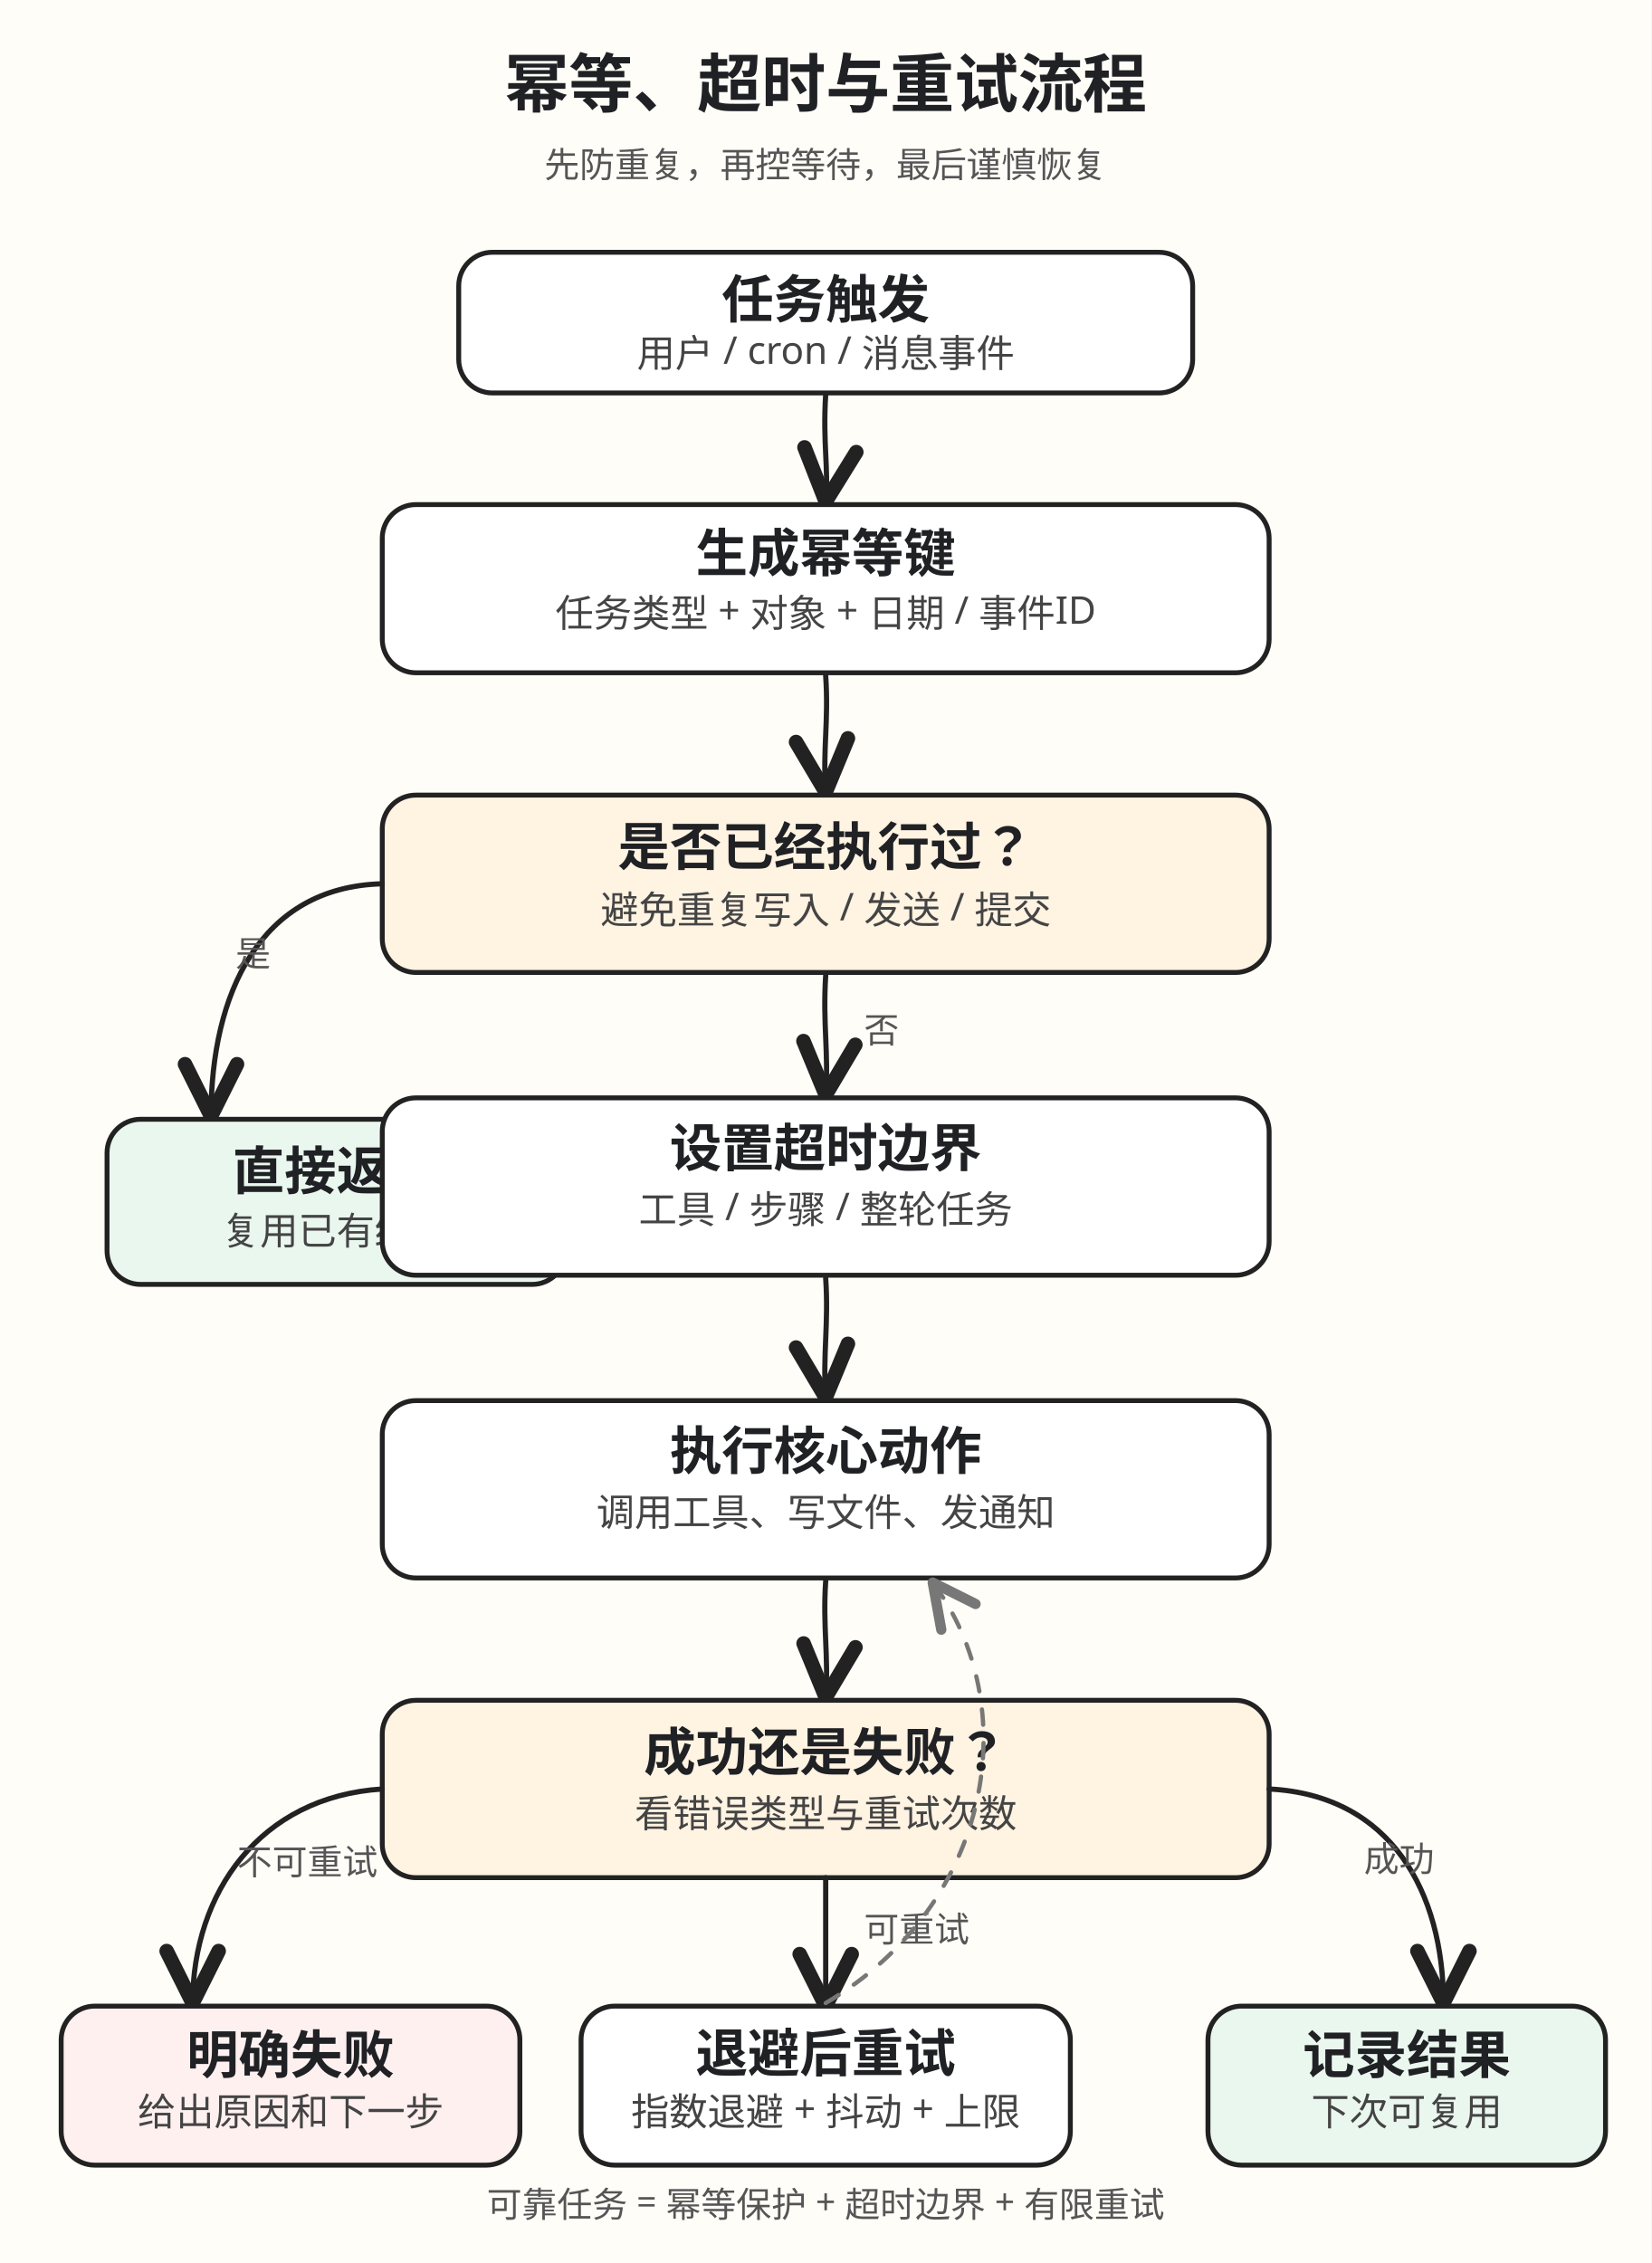
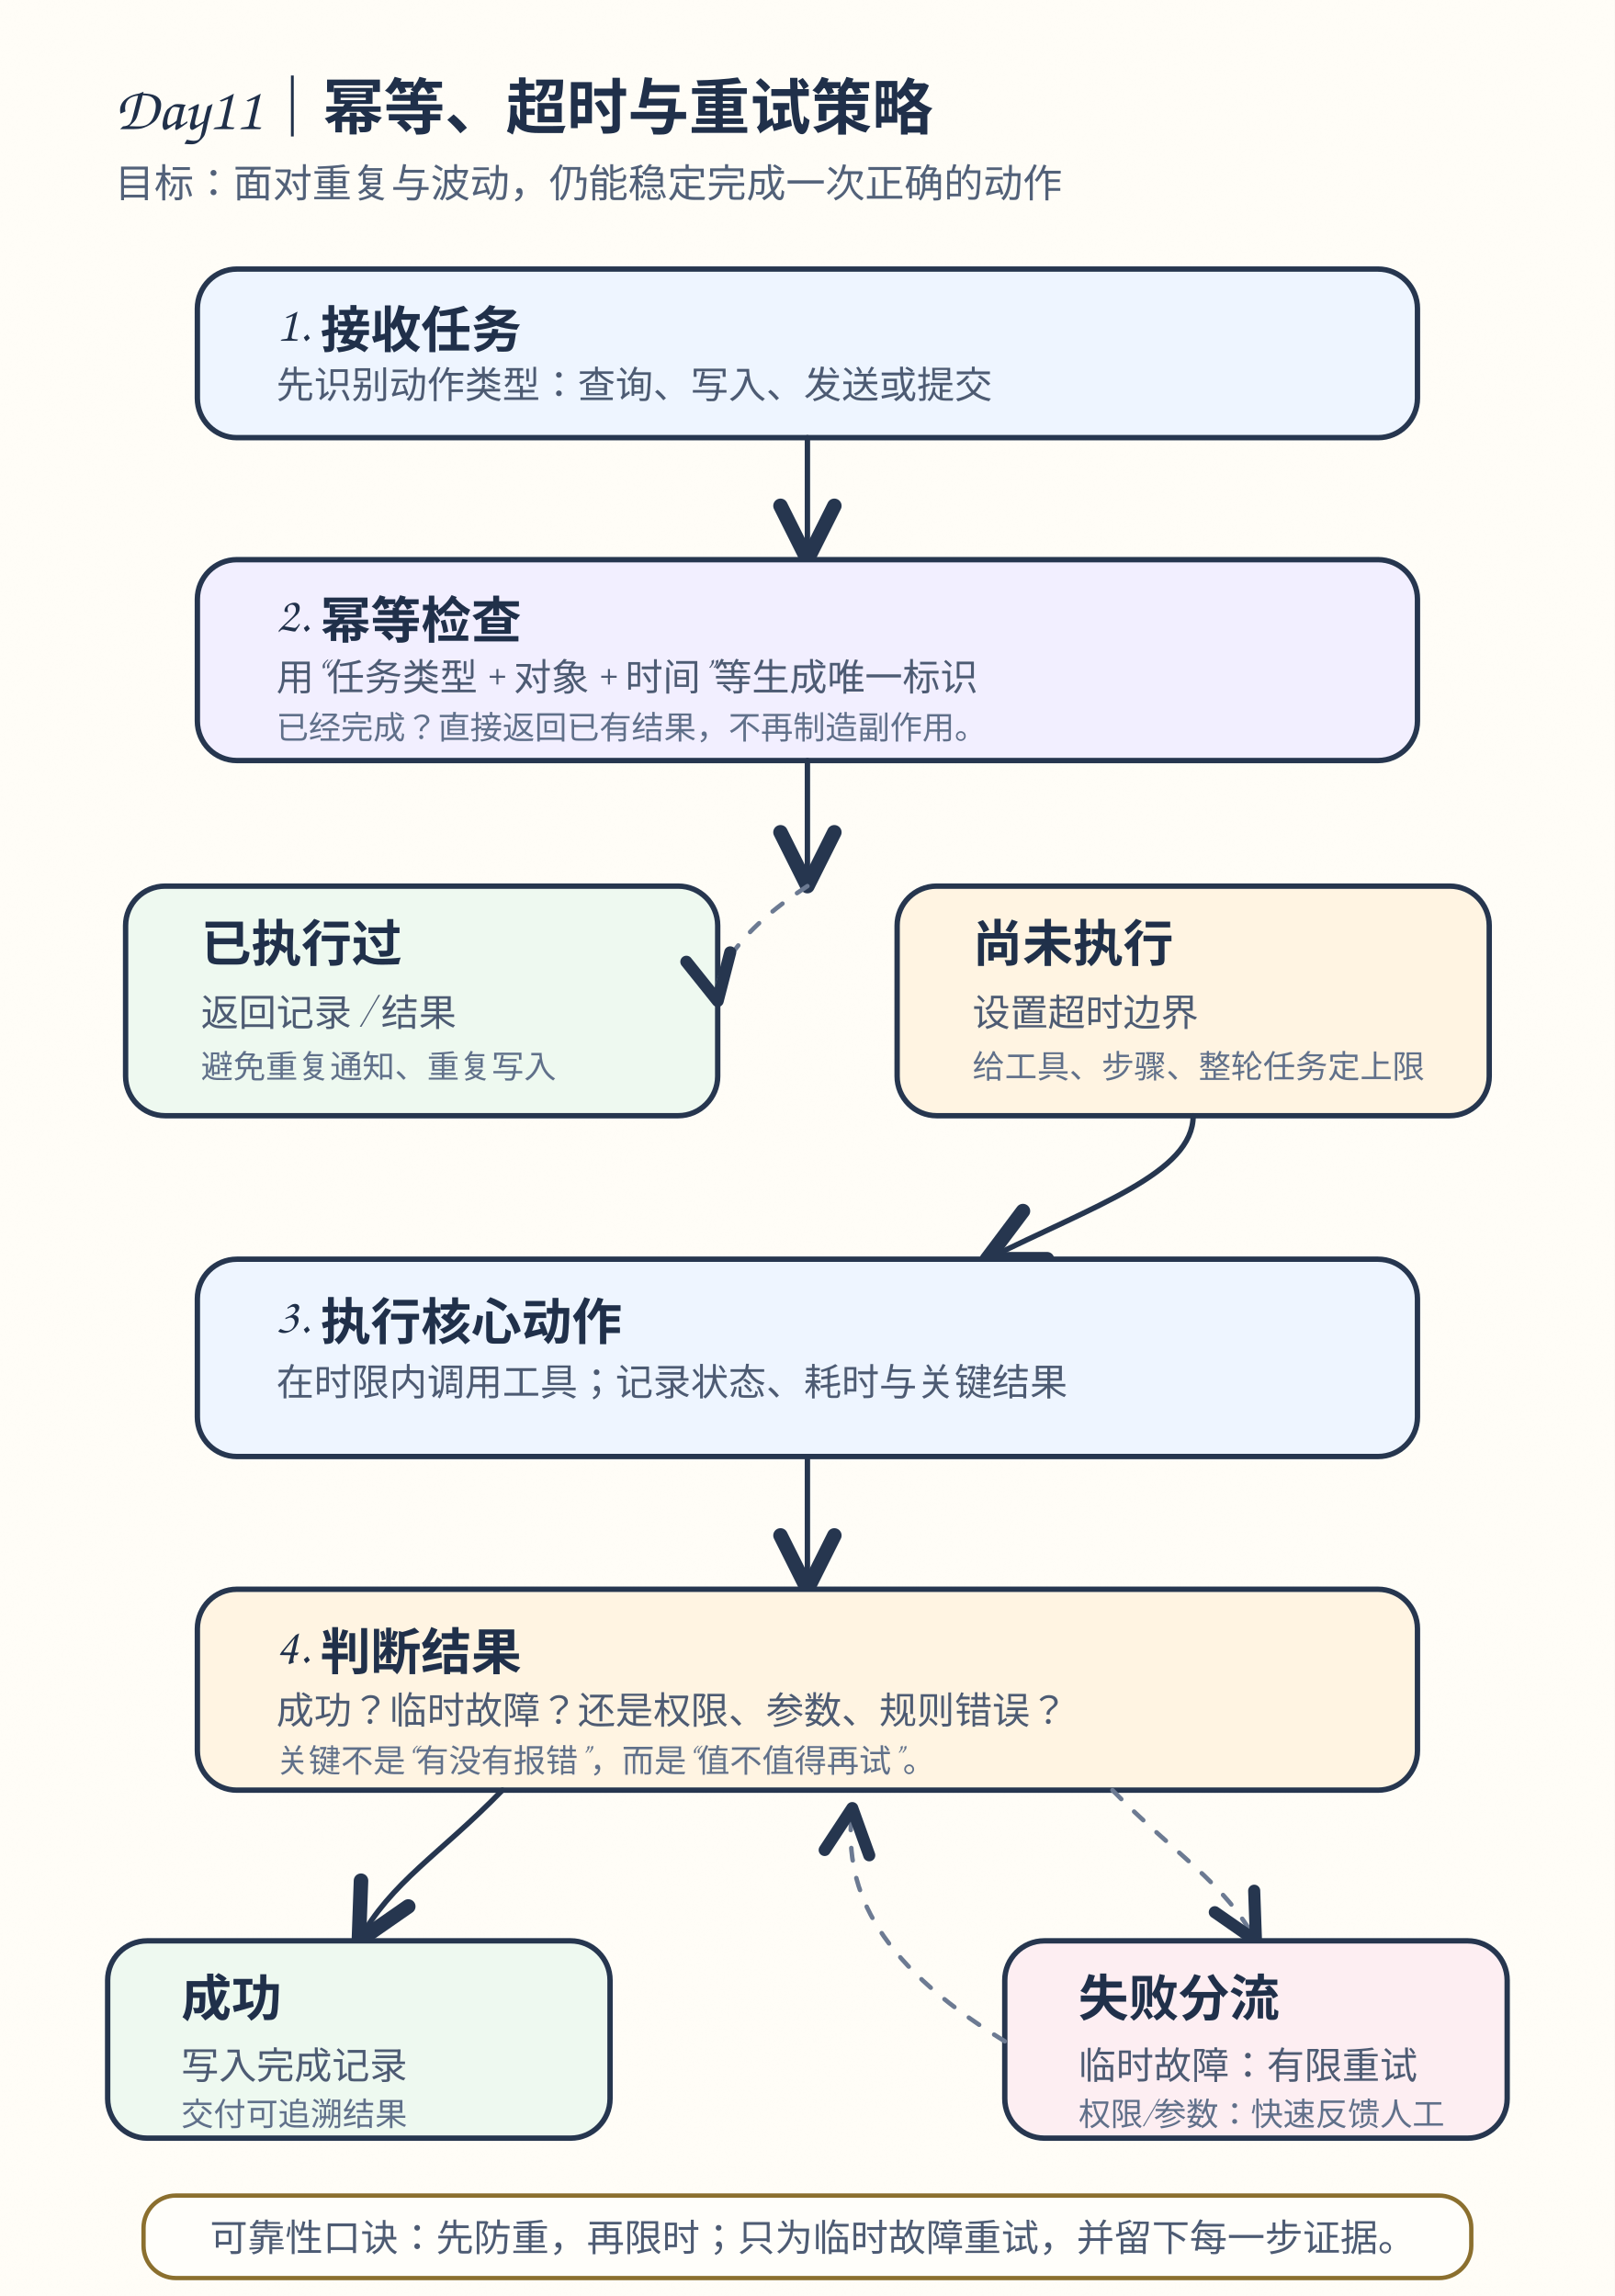
- <svg xmlns="http://www.w3.org/2000/svg" width="1080" height="1480" viewBox="0 0 1080 1480">
+ <svg xmlns="http://www.w3.org/2000/svg" width="900" height="1280" viewBox="0 0 900 1280">
  <defs>
+     <marker id="arrow" markerWidth="14" markerHeight="14" refX="12" refY="7" orient="auto" markerUnits="strokeWidth">
+       <path d="M2,2 L12,7 L2,12" fill="none" stroke="#26364f" stroke-width="2.7" stroke-linecap="round" stroke-linejoin="round" />
+     </marker>
+     <filter id="paper">
+       <feTurbulence type="fractalNoise" baseFrequency="0.8" numOctaves="2" stitchTiles="stitch" />
+       <feColorMatrix type="saturate" values="0" />
+       <feComponentTransfer>
+         <feFuncA type="table" tableValues="0 0 0.02 0.04" />
+       </feComponentTransfer>
+     </filter>
    <style>
-       .bg { fill: #fffdf8; }
-       .box { fill: #ffffff; stroke: #222; stroke-width: 3.2; rx: 22; ry: 22; }
-       .warn { fill: #fff3e2; stroke: #222; stroke-width: 3.2; rx: 22; ry: 22; }
-       .ok { fill: #eaf7ef; stroke: #222; stroke-width: 3.2; rx: 22; ry: 22; }
-       .fail { fill: #fff0f0; stroke: #222; stroke-width: 3.2; rx: 22; ry: 22; }
-       .text { font-family: "HanziPen SC", "Hannotate SC", "KaiTi", "STKaiti", "PingFang SC", sans-serif; fill: #202124; font-size: 34px; font-weight: 600; }
-       .small { font-family: "HanziPen SC", "Hannotate SC", "KaiTi", "STKaiti", "PingFang SC", sans-serif; fill: #444; font-size: 25px; }
-       .note { font-family: "HanziPen SC", "Hannotate SC", "KaiTi", "STKaiti", "PingFang SC", sans-serif; fill: #555; font-size: 23px; }
-       .arrow { fill: none; stroke: #222; stroke-width: 3.4; stroke-linecap: round; stroke-linejoin: round; marker-end: url(#arrowHead); }
-       .dashed { fill: none; stroke: #777; stroke-width: 2.8; stroke-linecap: round; stroke-dasharray: 10 12; marker-end: url(#arrowHeadGray); }
+       .bg { fill:#fffdf7; } .grain { opacity:.15; filter:url(#paper); }
+       .title { font-family:'HanziPen SC','Hannotate SC','KaiTi','STKaiti','PingFang SC',cursive; font-size:34px; fill:#20304a; font-weight:600; }
+       .subtitle { font-family:'HanziPen SC','Hannotate SC','KaiTi','STKaiti','PingFang SC',cursive; font-size:22px; fill:#526179; }
+       .label { font-family:'HanziPen SC','Hannotate SC','KaiTi','STKaiti','PingFang SC',cursive; font-size:28px; fill:#20304a; font-weight:600; }
+       .small { font-family:'HanziPen SC','Hannotate SC','KaiTi','STKaiti','PingFang SC',cursive; font-size:21px; fill:#4d5b73; }
+       .tiny { font-family:'HanziPen SC','Hannotate SC','KaiTi','STKaiti','PingFang SC',cursive; font-size:18px; fill:#60708a; }
+       .box { fill:#fffefa; stroke:#26364f; stroke-width:3; stroke-linecap:round; stroke-linejoin:round; }
+       .blue { fill:#eef5ff; } .green { fill:#eef9f0; } .orange { fill:#fff4e2; } .red { fill:#fdeef2; } .purple { fill:#f2efff; }
+       .line { fill:none; stroke:#26364f; stroke-width:3; stroke-linecap:round; stroke-linejoin:round; marker-end:url(#arrow); }
+       .soft { fill:none; stroke:#6c7a92; stroke-width:2.5; stroke-linecap:round; stroke-linejoin:round; stroke-dasharray:7 10; marker-end:url(#arrow); }
+       .note { fill:#fffefa; stroke:#8b6f2e; stroke-width:2.4; stroke-linecap:round; stroke-linejoin:round; }
    </style>
-     <marker id="arrowHead" markerWidth="14" markerHeight="14" refX="12" refY="7" orient="auto">
-       <path d="M2,2 L12,7 L2,12" fill="none" stroke="#222" stroke-width="2.8" stroke-linecap="round" stroke-linejoin="round" />
-     </marker>
-     <marker id="arrowHeadGray" markerWidth="14" markerHeight="14" refX="12" refY="7" orient="auto">
-       <path d="M2,2 L12,7 L2,12" fill="none" stroke="#777" stroke-width="2.4" stroke-linecap="round" stroke-linejoin="round" />
-     </marker>
  </defs>
-   <rect class="bg" width="1080" height="1480" />
-   <text x="540" y="70" text-anchor="middle" class="text" style="font-size:42px;">幂等、超时与重试流程</text>
-   <text x="540" y="116" text-anchor="middle" class="note">先防重复，再控等待，最后谨慎恢复</text>
-   <rect x="300" y="165" width="480" height="92" class="box" />
-   <text x="540" y="208" text-anchor="middle" class="text">任务触发</text>
-   <text x="540" y="240" text-anchor="middle" class="small">用户 / cron / 消息事件</text>
-   <path d="M540 258 C538 290, 542 306, 540 328" class="arrow" />
-   <rect x="250" y="330" width="580" height="110" class="box" />
-   <text x="540" y="374" text-anchor="middle" class="text">生成幂等键</text>
-   <text x="540" y="410" text-anchor="middle" class="small">任务类型 + 对象 + 日期 / 事件ID</text>
-   <path d="M540 442 C542 472, 538 490, 540 518" class="arrow" />
-   <rect x="250" y="520" width="580" height="116" class="warn" />
-   <text x="540" y="566" text-anchor="middle" class="text">是否已经执行过？</text>
-   <text x="540" y="604" text-anchor="middle" class="small">避免重复写入 / 发送 / 提交</text>
-   <path d="M250 578 C170 580, 138 650, 138 730" class="arrow" />
-   <text x="154" y="632" class="note">是</text>
-   <rect x="70" y="732" width="300" height="108" class="ok" />
-   <text x="220" y="778" text-anchor="middle" class="text">直接返回</text>
-   <text x="220" y="814" text-anchor="middle" class="small">复用已有结果</text>
-   <path d="M540 638 C538 670, 542 688, 540 716" class="arrow" />
-   <text x="565" y="682" class="note">否</text>
-   <rect x="250" y="718" width="580" height="116" class="box" />
-   <text x="540" y="763" text-anchor="middle" class="text">设置超时边界</text>
-   <text x="540" y="800" text-anchor="middle" class="small">工具 / 步骤 / 整轮任务</text>
-   <path d="M540 836 C542 866, 538 886, 540 914" class="arrow" />
-   <rect x="250" y="916" width="580" height="116" class="box" />
-   <text x="540" y="961" text-anchor="middle" class="text">执行核心动作</text>
-   <text x="540" y="998" text-anchor="middle" class="small">调用工具、写文件、发通知</text>
-   <path d="M540 1034 C538 1064, 542 1083, 540 1110" class="arrow" />
-   <rect x="250" y="1112" width="580" height="116" class="warn" />
-   <text x="540" y="1158" text-anchor="middle" class="text">成功还是失败？</text>
-   <text x="540" y="1195" text-anchor="middle" class="small">看错误类型与重试次数</text>
-   <path d="M830 1170 C910 1174, 944 1238, 944 1310" class="arrow" />
-   <text x="892" y="1224" class="note">成功</text>
-   <rect x="790" y="1312" width="260" height="104" class="ok" />
-   <text x="920" y="1356" text-anchor="middle" class="text">记录结果</text>
-   <text x="920" y="1390" text-anchor="middle" class="small">下次可复用</text>
-   <path d="M250 1170 C170 1175, 126 1238, 126 1310" class="arrow" />
-   <text x="155" y="1226" class="note">不可重试</text>
-   <rect x="40" y="1312" width="300" height="104" class="fail" />
-   <text x="190" y="1356" text-anchor="middle" class="text">明确失败</text>
-   <text x="190" y="1390" text-anchor="middle" class="small">给出原因和下一步</text>
-   <path d="M540 1228 C540 1264, 540 1284, 540 1312" class="arrow" />
-   <text x="565" y="1270" class="note">可重试</text>
-   <rect x="380" y="1312" width="320" height="104" class="box" />
-   <text x="540" y="1355" text-anchor="middle" class="text">退避后重试</text>
-   <text x="540" y="1390" text-anchor="middle" class="small">指数退避 + 抖动 + 上限</text>
-   <path d="M540 1310 C650 1245, 670 1115, 610 1035" class="dashed" />
-   <text x="540" y="1450" text-anchor="middle" class="note">可靠任务 = 幂等保护 + 超时边界 + 有限重试</text>
+   <rect width="900" height="1280" class="bg" />
+   <rect width="900" height="1280" class="grain" />
+   <text x="64" y="72" class="title">Day11｜幂等、超时与重试策略</text>
+   <text x="64" y="110" class="subtitle">目标：面对重复与波动，仍能稳定完成一次正确的动作</text>
+   <rect x="110" y="150" rx="22" ry="22" width="680" height="94" class="box blue" />
+   <text x="154" y="190" class="label">1. 接收任务</text>
+   <text x="154" y="222" class="small">先识别动作类型：查询、写入、发送或提交</text>
+   <path d="M450 244 C450 272,450 285,450 312" class="line" />
+   <rect x="110" y="312" rx="22" ry="22" width="680" height="112" class="box purple" />
+   <text x="154" y="352" class="label">2. 幂等检查</text>
+   <text x="154" y="385" class="small">用“任务类型 + 对象 + 时间”等生成唯一标识</text>
+   <text x="154" y="412" class="tiny">已经完成？直接返回已有结果，不再制造副作用。</text>
+   <path d="M450 424 C450 452,450 467,450 494" class="line" />
+   <rect x="70" y="494" rx="22" ry="22" width="330" height="128" class="box green" />
+   <text x="112" y="536" class="label">已执行过</text>
+   <text x="112" y="572" class="small">返回记录 / 结果</text>
+   <text x="112" y="601" class="tiny">避免重复通知、重复写入</text>
+   <rect x="500" y="494" rx="22" ry="22" width="330" height="128" class="box orange" />
+   <text x="542" y="536" class="label">尚未执行</text>
+   <text x="542" y="572" class="small">设置超时边界</text>
+   <text x="542" y="601" class="tiny">给工具、步骤、整轮任务定上限</text>
+   <path d="M450 494 C410 520,397 544,400 558" class="soft" />
+   <path d="M665 622 C665 654,610 672,550 702" class="line" />
+   <rect x="110" y="702" rx="22" ry="22" width="680" height="110" class="box blue" />
+   <text x="154" y="743" class="label">3. 执行核心动作</text>
+   <text x="154" y="778" class="small">在时限内调用工具；记录状态、耗时与关键结果</text>
+   <path d="M450 812 C450 842,450 858,450 886" class="line" />
+   <rect x="110" y="886" rx="22" ry="22" width="680" height="112" class="box orange" />
+   <text x="154" y="927" class="label">4. 判断结果</text>
+   <text x="154" y="961" class="small">成功？临时故障？还是权限、参数、规则错误？</text>
+   <text x="154" y="988" class="tiny">关键不是“有没有报错”，而是“值不值得再试”。</text>
+   <path d="M280 998 C245 1034,218 1049,200 1082" class="line" />
+   <path d="M620 998 C655 1034,682 1049,700 1082" class="soft" />
+   <rect x="60" y="1082" rx="22" ry="22" width="280" height="110" class="box green" />
+   <text x="101" y="1124" class="label">成功</text>
+   <text x="101" y="1159" class="small">写入完成记录</text>
+   <text x="101" y="1185" class="tiny">交付可追溯结果</text>
+   <rect x="560" y="1082" rx="22" ry="22" width="280" height="110" class="box red" />
+   <text x="601" y="1124" class="label">失败分流</text>
+   <text x="601" y="1159" class="small">临时故障：有限重试</text>
+   <text x="601" y="1185" class="tiny">权限/参数：快速反馈人工</text>
+   <path d="M560 1138 C485 1092,470 1050,475 1008" class="soft" />
+   <rect x="80" y="1224" rx="18" ry="18" width="740" height="46" class="note" />
+   <text x="117" y="1255" class="small">可靠性口诀：先防重，再限时；只为临时故障重试，并留下每一步证据。</text>
</svg>
